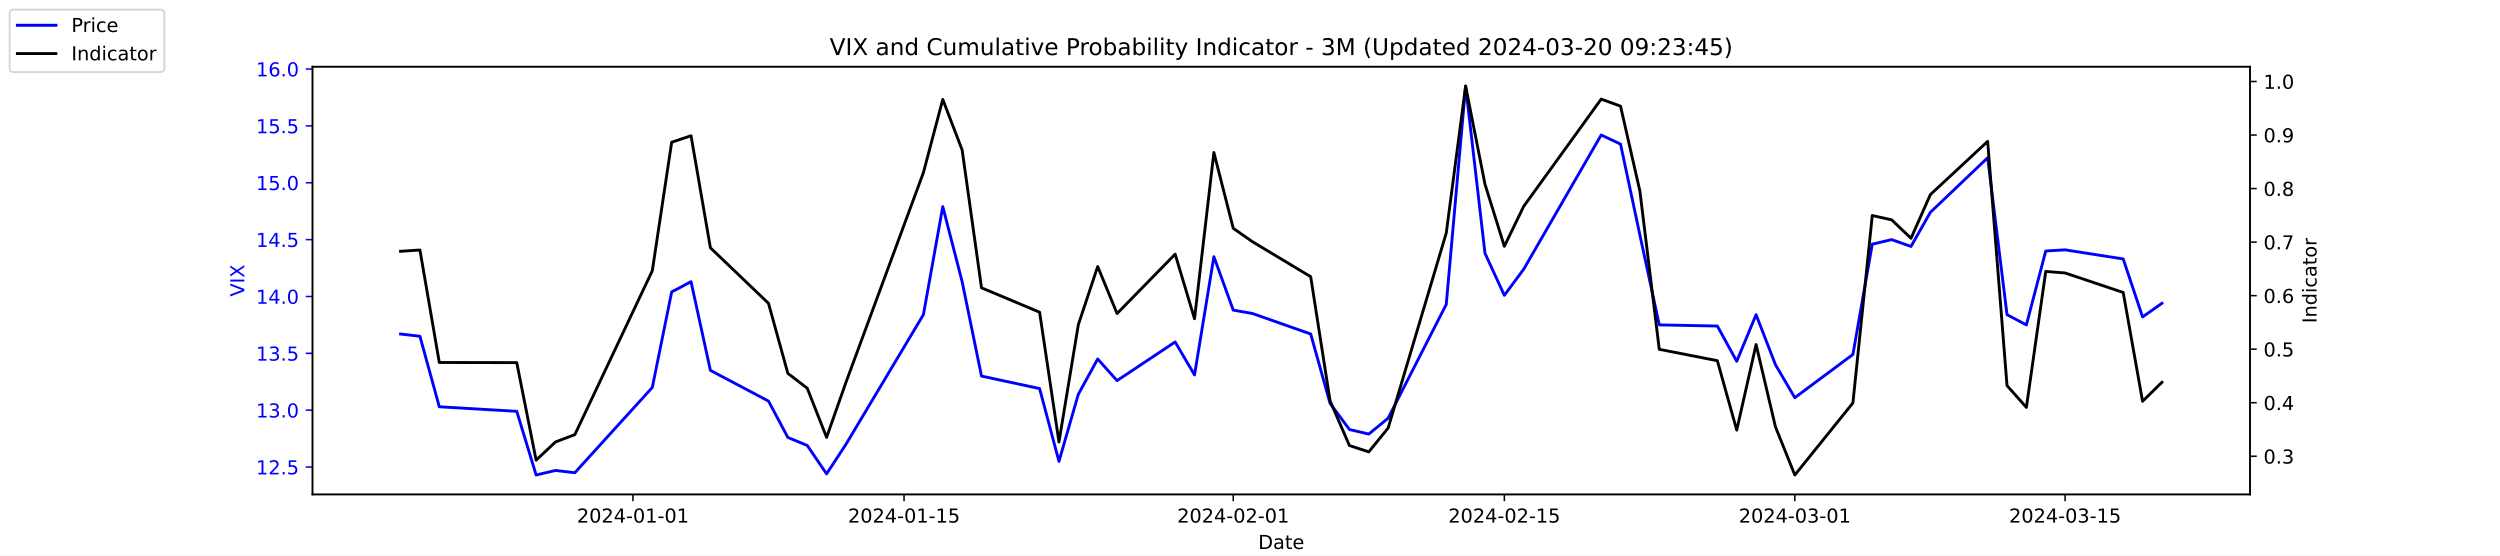
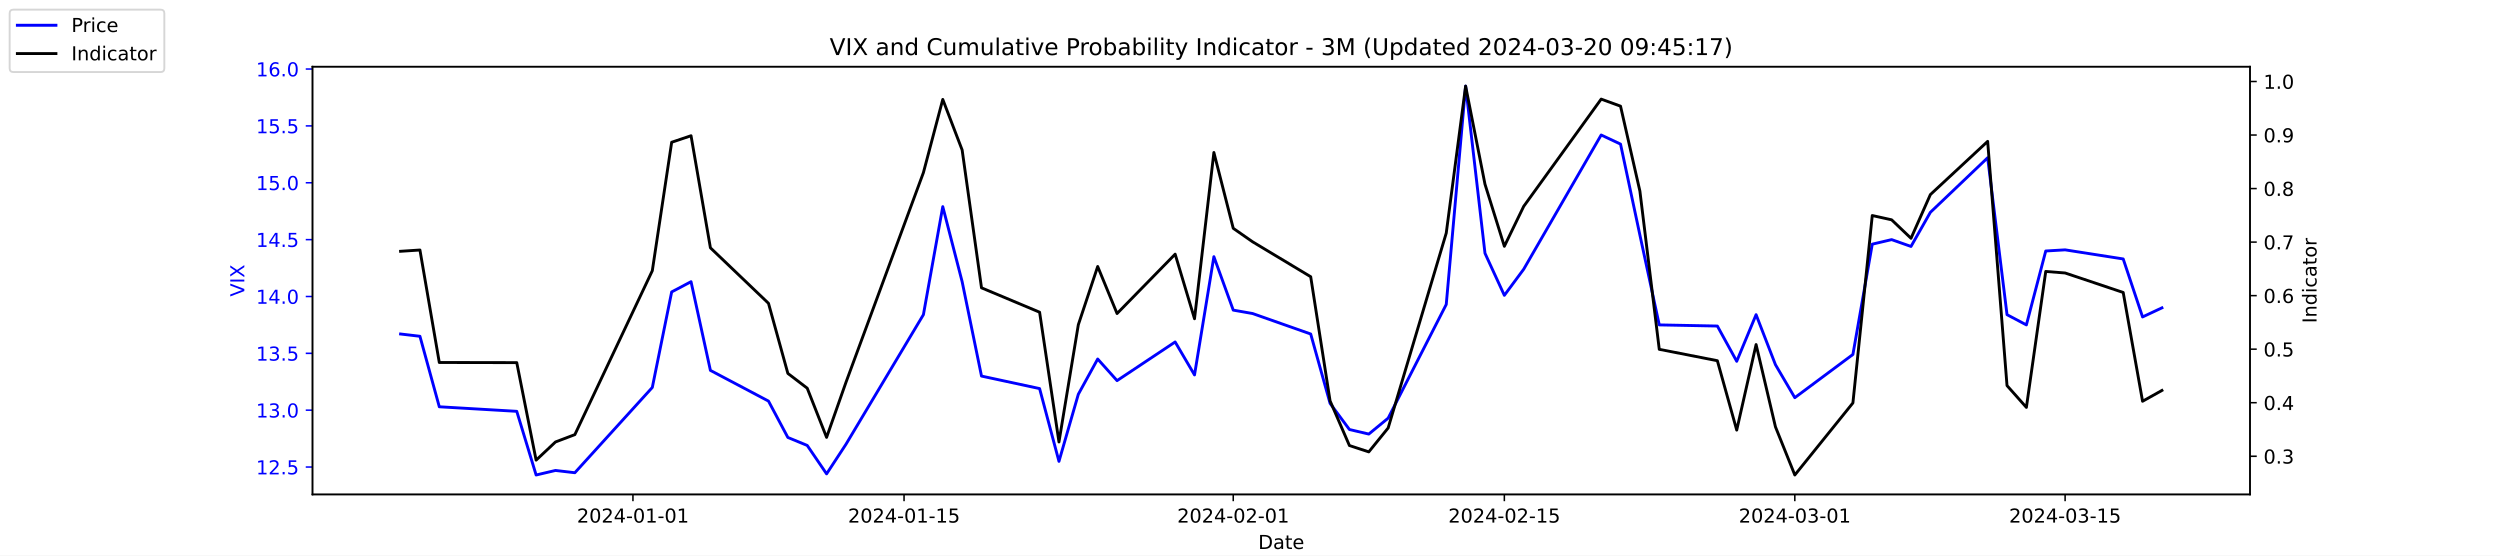
<svg xmlns="http://www.w3.org/2000/svg" xmlns:xlink="http://www.w3.org/1999/xlink" width="1296pt" height="288pt" viewBox="0 0 1296 288" version="1.1">
  <defs>
    <style type="text/css">*{stroke-linejoin: round; stroke-linecap: butt}</style>
  </defs>
  <g id="figure_1">
    <g id="patch_1">
      <path d="M 0 288  L 1296 288  L 1296 0  L 0 0  z " style="fill: #ffffff" />
    </g>
    <g id="axes_1">
      <g id="patch_2">
        <path d="M 162 256.32  L 1166.4 256.32  L 1166.4 34.56  L 162 34.56  z " style="fill: #ffffff" />
      </g>
      <g id="matplotlib.axis_1">
        <g id="xtick_1">
          <g id="line2d_1">
            <defs>
-               <path id="mab01291d7c" d="M 0 0  L 0 3.5  " style="stroke: #000000; stroke-width: 0.8" />
+               <path id="mad6dd68db8" d="M 0 0  L 0 3.5  " style="stroke: #000000; stroke-width: 0.8" />
            </defs>
            <g>
-               <use xlink:href="#mab01291d7c" x="328.117" y="256.32" style="stroke: #000000; stroke-width: 0.8" />
+               <use xlink:href="#mad6dd68db8" x="328.117" y="256.32" style="stroke: #000000; stroke-width: 0.8" />
            </g>
          </g>
          <g id="text_1">
            <g transform="translate(299.0595 270.9184) scale(0.1 -0.1)">
              <defs>
                <path id="DejaVuSans-32" d="M 1228 531  L 3431 531  L 3431 0  L 469 0  L 469 531  Q 828 903 1448 1529  Q 2069 2156 2228 2338  Q 2531 2678 2651 2914  Q 2772 3150 2772 3378  Q 2772 3750 2511 3984  Q 2250 4219 1831 4219  Q 1534 4219 1204 4116  Q 875 4013 500 3803  L 500 4441  Q 881 4594 1212 4672  Q 1544 4750 1819 4750  Q 2544 4750 2975 4387  Q 3406 4025 3406 3419  Q 3406 3131 3298 2873  Q 3191 2616 2906 2266  Q 2828 2175 2409 1742  Q 1991 1309 1228 531  z " transform="scale(0.015625)" />
                <path id="DejaVuSans-30" d="M 2034 4250  Q 1547 4250 1301 3770  Q 1056 3291 1056 2328  Q 1056 1369 1301 889  Q 1547 409 2034 409  Q 2525 409 2770 889  Q 3016 1369 3016 2328  Q 3016 3291 2770 3770  Q 2525 4250 2034 4250  z M 2034 4750  Q 2819 4750 3233 4129  Q 3647 3509 3647 2328  Q 3647 1150 3233 529  Q 2819 -91 2034 -91  Q 1250 -91 836 529  Q 422 1150 422 2328  Q 422 3509 836 4129  Q 1250 4750 2034 4750  z " transform="scale(0.015625)" />
                <path id="DejaVuSans-34" d="M 2419 4116  L 825 1625  L 2419 1625  L 2419 4116  z M 2253 4666  L 3047 4666  L 3047 1625  L 3713 1625  L 3713 1100  L 3047 1100  L 3047 0  L 2419 0  L 2419 1100  L 313 1100  L 313 1709  L 2253 4666  z " transform="scale(0.015625)" />
                <path id="DejaVuSans-2d" d="M 313 2009  L 1997 2009  L 1997 1497  L 313 1497  L 313 2009  z " transform="scale(0.015625)" />
                <path id="DejaVuSans-31" d="M 794 531  L 1825 531  L 1825 4091  L 703 3866  L 703 4441  L 1819 4666  L 2450 4666  L 2450 531  L 3481 531  L 3481 0  L 794 0  L 794 531  z " transform="scale(0.015625)" />
              </defs>
              <use xlink:href="#DejaVuSans-32" />
              <use xlink:href="#DejaVuSans-30" x="63.623" />
              <use xlink:href="#DejaVuSans-32" x="127.246" />
              <use xlink:href="#DejaVuSans-34" x="190.869" />
              <use xlink:href="#DejaVuSans-2d" x="254.492" />
              <use xlink:href="#DejaVuSans-30" x="290.576" />
              <use xlink:href="#DejaVuSans-31" x="354.199" />
              <use xlink:href="#DejaVuSans-2d" x="417.822" />
              <use xlink:href="#DejaVuSans-30" x="453.906" />
              <use xlink:href="#DejaVuSans-31" x="517.529" />
            </g>
          </g>
        </g>
        <g id="xtick_2">
          <g id="line2d_2">
            <g>
-               <use xlink:href="#mab01291d7c" x="468.657" y="256.32" style="stroke: #000000; stroke-width: 0.8" />
+               <use xlink:href="#mad6dd68db8" x="468.657" y="256.32" style="stroke: #000000; stroke-width: 0.8" />
            </g>
          </g>
          <g id="text_2">
            <g transform="translate(439.5994 270.9184) scale(0.1 -0.1)">
              <defs>
                <path id="DejaVuSans-35" d="M 691 4666  L 3169 4666  L 3169 4134  L 1269 4134  L 1269 2991  Q 1406 3038 1543 3061  Q 1681 3084 1819 3084  Q 2600 3084 3056 2656  Q 3513 2228 3513 1497  Q 3513 744 3044 326  Q 2575 -91 1722 -91  Q 1428 -91 1123 -41  Q 819 9 494 109  L 494 744  Q 775 591 1075 516  Q 1375 441 1709 441  Q 2250 441 2565 725  Q 2881 1009 2881 1497  Q 2881 1984 2565 2268  Q 2250 2553 1709 2553  Q 1456 2553 1204 2497  Q 953 2441 691 2322  L 691 4666  z " transform="scale(0.015625)" />
              </defs>
              <use xlink:href="#DejaVuSans-32" />
              <use xlink:href="#DejaVuSans-30" x="63.623" />
              <use xlink:href="#DejaVuSans-32" x="127.246" />
              <use xlink:href="#DejaVuSans-34" x="190.869" />
              <use xlink:href="#DejaVuSans-2d" x="254.492" />
              <use xlink:href="#DejaVuSans-30" x="290.576" />
              <use xlink:href="#DejaVuSans-31" x="354.199" />
              <use xlink:href="#DejaVuSans-2d" x="417.822" />
              <use xlink:href="#DejaVuSans-31" x="453.906" />
              <use xlink:href="#DejaVuSans-35" x="517.529" />
            </g>
          </g>
        </g>
        <g id="xtick_3">
          <g id="line2d_3">
            <g>
-               <use xlink:href="#mab01291d7c" x="639.313" y="256.32" style="stroke: #000000; stroke-width: 0.8" />
+               <use xlink:href="#mad6dd68db8" x="639.313" y="256.32" style="stroke: #000000; stroke-width: 0.8" />
            </g>
          </g>
          <g id="text_3">
            <g transform="translate(610.2549 270.9184) scale(0.1 -0.1)">
              <use xlink:href="#DejaVuSans-32" />
              <use xlink:href="#DejaVuSans-30" x="63.623" />
              <use xlink:href="#DejaVuSans-32" x="127.246" />
              <use xlink:href="#DejaVuSans-34" x="190.869" />
              <use xlink:href="#DejaVuSans-2d" x="254.492" />
              <use xlink:href="#DejaVuSans-30" x="290.576" />
              <use xlink:href="#DejaVuSans-32" x="354.199" />
              <use xlink:href="#DejaVuSans-2d" x="417.822" />
              <use xlink:href="#DejaVuSans-30" x="453.906" />
              <use xlink:href="#DejaVuSans-31" x="517.529" />
            </g>
          </g>
        </g>
        <g id="xtick_4">
          <g id="line2d_4">
            <g>
-               <use xlink:href="#mab01291d7c" x="779.853" y="256.32" style="stroke: #000000; stroke-width: 0.8" />
+               <use xlink:href="#mad6dd68db8" x="779.853" y="256.32" style="stroke: #000000; stroke-width: 0.8" />
            </g>
          </g>
          <g id="text_4">
            <g transform="translate(750.7948 270.9184) scale(0.1 -0.1)">
              <use xlink:href="#DejaVuSans-32" />
              <use xlink:href="#DejaVuSans-30" x="63.623" />
              <use xlink:href="#DejaVuSans-32" x="127.246" />
              <use xlink:href="#DejaVuSans-34" x="190.869" />
              <use xlink:href="#DejaVuSans-2d" x="254.492" />
              <use xlink:href="#DejaVuSans-30" x="290.576" />
              <use xlink:href="#DejaVuSans-32" x="354.199" />
              <use xlink:href="#DejaVuSans-2d" x="417.822" />
              <use xlink:href="#DejaVuSans-31" x="453.906" />
              <use xlink:href="#DejaVuSans-35" x="517.529" />
            </g>
          </g>
        </g>
        <g id="xtick_5">
          <g id="line2d_5">
            <g>
-               <use xlink:href="#mab01291d7c" x="930.431" y="256.32" style="stroke: #000000; stroke-width: 0.8" />
+               <use xlink:href="#mad6dd68db8" x="930.431" y="256.32" style="stroke: #000000; stroke-width: 0.8" />
            </g>
          </g>
          <g id="text_5">
            <g transform="translate(901.3732 270.9184) scale(0.1 -0.1)">
              <defs>
                <path id="DejaVuSans-33" d="M 2597 2516  Q 3050 2419 3304 2112  Q 3559 1806 3559 1356  Q 3559 666 3084 287  Q 2609 -91 1734 -91  Q 1441 -91 1130 -33  Q 819 25 488 141  L 488 750  Q 750 597 1062 519  Q 1375 441 1716 441  Q 2309 441 2620 675  Q 2931 909 2931 1356  Q 2931 1769 2642 2001  Q 2353 2234 1838 2234  L 1294 2234  L 1294 2753  L 1863 2753  Q 2328 2753 2575 2939  Q 2822 3125 2822 3475  Q 2822 3834 2567 4026  Q 2313 4219 1838 4219  Q 1578 4219 1281 4162  Q 984 4106 628 3988  L 628 4550  Q 988 4650 1302 4700  Q 1616 4750 1894 4750  Q 2613 4750 3031 4423  Q 3450 4097 3450 3541  Q 3450 3153 3228 2886  Q 3006 2619 2597 2516  z " transform="scale(0.015625)" />
              </defs>
              <use xlink:href="#DejaVuSans-32" />
              <use xlink:href="#DejaVuSans-30" x="63.623" />
              <use xlink:href="#DejaVuSans-32" x="127.246" />
              <use xlink:href="#DejaVuSans-34" x="190.869" />
              <use xlink:href="#DejaVuSans-2d" x="254.492" />
              <use xlink:href="#DejaVuSans-30" x="290.576" />
              <use xlink:href="#DejaVuSans-33" x="354.199" />
              <use xlink:href="#DejaVuSans-2d" x="417.822" />
              <use xlink:href="#DejaVuSans-30" x="453.906" />
              <use xlink:href="#DejaVuSans-31" x="517.529" />
            </g>
          </g>
        </g>
        <g id="xtick_6">
          <g id="line2d_6">
            <g>
-               <use xlink:href="#mab01291d7c" x="1070.553" y="256.32" style="stroke: #000000; stroke-width: 0.8" />
+               <use xlink:href="#mad6dd68db8" x="1070.553" y="256.32" style="stroke: #000000; stroke-width: 0.8" />
            </g>
          </g>
          <g id="text_6">
            <g transform="translate(1041.495 270.9184) scale(0.1 -0.1)">
              <use xlink:href="#DejaVuSans-32" />
              <use xlink:href="#DejaVuSans-30" x="63.623" />
              <use xlink:href="#DejaVuSans-32" x="127.246" />
              <use xlink:href="#DejaVuSans-34" x="190.869" />
              <use xlink:href="#DejaVuSans-2d" x="254.492" />
              <use xlink:href="#DejaVuSans-30" x="290.576" />
              <use xlink:href="#DejaVuSans-33" x="354.199" />
              <use xlink:href="#DejaVuSans-2d" x="417.822" />
              <use xlink:href="#DejaVuSans-31" x="453.906" />
              <use xlink:href="#DejaVuSans-35" x="517.529" />
            </g>
          </g>
        </g>
        <g id="text_7">
          <g transform="translate(652.2492 284.5966) scale(0.1 -0.1)">
            <defs>
              <path id="DejaVuSans-44" d="M 1259 4147  L 1259 519  L 2022 519  Q 2988 519 3436 956  Q 3884 1394 3884 2338  Q 3884 3275 3436 3711  Q 2988 4147 2022 4147  L 1259 4147  z M 628 4666  L 1925 4666  Q 3281 4666 3915 4102  Q 4550 3538 4550 2338  Q 4550 1131 3912 565  Q 3275 0 1925 0  L 628 0  L 628 4666  z " transform="scale(0.015625)" />
              <path id="DejaVuSans-61" d="M 2194 1759  Q 1497 1759 1228 1600  Q 959 1441 959 1056  Q 959 750 1161 570  Q 1363 391 1709 391  Q 2188 391 2477 730  Q 2766 1069 2766 1631  L 2766 1759  L 2194 1759  z M 3341 1997  L 3341 0  L 2766 0  L 2766 531  Q 2569 213 2275 61  Q 1981 -91 1556 -91  Q 1019 -91 701 211  Q 384 513 384 1019  Q 384 1609 779 1909  Q 1175 2209 1959 2209  L 2766 2209  L 2766 2266  Q 2766 2663 2505 2880  Q 2244 3097 1772 3097  Q 1472 3097 1187 3025  Q 903 2953 641 2809  L 641 3341  Q 956 3463 1253 3523  Q 1550 3584 1831 3584  Q 2591 3584 2966 3190  Q 3341 2797 3341 1997  z " transform="scale(0.015625)" />
              <path id="DejaVuSans-74" d="M 1172 4494  L 1172 3500  L 2356 3500  L 2356 3053  L 1172 3053  L 1172 1153  Q 1172 725 1289 603  Q 1406 481 1766 481  L 2356 481  L 2356 0  L 1766 0  Q 1100 0 847 248  Q 594 497 594 1153  L 594 3053  L 172 3053  L 172 3500  L 594 3500  L 594 4494  L 1172 4494  z " transform="scale(0.015625)" />
              <path id="DejaVuSans-65" d="M 3597 1894  L 3597 1613  L 953 1613  Q 991 1019 1311 708  Q 1631 397 2203 397  Q 2534 397 2845 478  Q 3156 559 3463 722  L 3463 178  Q 3153 47 2828 -22  Q 2503 -91 2169 -91  Q 1331 -91 842 396  Q 353 884 353 1716  Q 353 2575 817 3079  Q 1281 3584 2069 3584  Q 2775 3584 3186 3129  Q 3597 2675 3597 1894  z M 3022 2063  Q 3016 2534 2758 2815  Q 2500 3097 2075 3097  Q 1594 3097 1305 2825  Q 1016 2553 972 2059  L 3022 2063  z " transform="scale(0.015625)" />
            </defs>
            <use xlink:href="#DejaVuSans-44" />
            <use xlink:href="#DejaVuSans-61" x="77.002" />
            <use xlink:href="#DejaVuSans-74" x="138.281" />
            <use xlink:href="#DejaVuSans-65" x="177.49" />
          </g>
        </g>
      </g>
      <g id="matplotlib.axis_2">
        <g id="ytick_1">
          <g id="line2d_7">
            <defs>
-               <path id="mc50a00da3d" d="M 0 0  L -3.5 0  " style="stroke: #0000ff; stroke-width: 0.8" />
+               <path id="mc393ee878d" d="M 0 0  L -3.5 0  " style="stroke: #0000ff; stroke-width: 0.8" />
            </defs>
            <g>
-               <use xlink:href="#mc50a00da3d" x="162" y="242.114" style="fill: #0000ff; stroke: #0000ff; stroke-width: 0.8" />
+               <use xlink:href="#mc393ee878d" x="162" y="242.114" style="fill: #0000ff; stroke: #0000ff; stroke-width: 0.8" />
            </g>
          </g>
          <g id="text_8">
            <g style="fill: #0000ff" transform="translate(132.7344 245.9129) scale(0.1 -0.1)">
              <defs>
                <path id="DejaVuSans-2e" d="M 684 794  L 1344 794  L 1344 0  L 684 0  L 684 794  z " transform="scale(0.015625)" />
              </defs>
              <use xlink:href="#DejaVuSans-31" />
              <use xlink:href="#DejaVuSans-32" x="63.623" />
              <use xlink:href="#DejaVuSans-2e" x="127.246" />
              <use xlink:href="#DejaVuSans-35" x="159.033" />
            </g>
          </g>
        </g>
        <g id="ytick_2">
          <g id="line2d_8">
            <g>
-               <use xlink:href="#mc50a00da3d" x="162" y="212.64" style="fill: #0000ff; stroke: #0000ff; stroke-width: 0.8" />
+               <use xlink:href="#mc393ee878d" x="162" y="212.64" style="fill: #0000ff; stroke: #0000ff; stroke-width: 0.8" />
            </g>
          </g>
          <g id="text_9">
            <g style="fill: #0000ff" transform="translate(132.7344 216.4392) scale(0.1 -0.1)">
              <use xlink:href="#DejaVuSans-31" />
              <use xlink:href="#DejaVuSans-33" x="63.623" />
              <use xlink:href="#DejaVuSans-2e" x="127.246" />
              <use xlink:href="#DejaVuSans-30" x="159.033" />
            </g>
          </g>
        </g>
        <g id="ytick_3">
          <g id="line2d_9">
            <g>
-               <use xlink:href="#mc50a00da3d" x="162" y="183.166" style="fill: #0000ff; stroke: #0000ff; stroke-width: 0.8" />
+               <use xlink:href="#mc393ee878d" x="162" y="183.166" style="fill: #0000ff; stroke: #0000ff; stroke-width: 0.8" />
            </g>
          </g>
          <g id="text_10">
            <g style="fill: #0000ff" transform="translate(132.7344 186.9656) scale(0.1 -0.1)">
              <use xlink:href="#DejaVuSans-31" />
              <use xlink:href="#DejaVuSans-33" x="63.623" />
              <use xlink:href="#DejaVuSans-2e" x="127.246" />
              <use xlink:href="#DejaVuSans-35" x="159.033" />
            </g>
          </g>
        </g>
        <g id="ytick_4">
          <g id="line2d_10">
            <g>
-               <use xlink:href="#mc50a00da3d" x="162" y="153.693" style="fill: #0000ff; stroke: #0000ff; stroke-width: 0.8" />
+               <use xlink:href="#mc393ee878d" x="162" y="153.693" style="fill: #0000ff; stroke: #0000ff; stroke-width: 0.8" />
            </g>
          </g>
          <g id="text_11">
            <g style="fill: #0000ff" transform="translate(132.7344 157.4919) scale(0.1 -0.1)">
              <use xlink:href="#DejaVuSans-31" />
              <use xlink:href="#DejaVuSans-34" x="63.623" />
              <use xlink:href="#DejaVuSans-2e" x="127.246" />
              <use xlink:href="#DejaVuSans-30" x="159.033" />
            </g>
          </g>
        </g>
        <g id="ytick_5">
          <g id="line2d_11">
            <g>
-               <use xlink:href="#mc50a00da3d" x="162" y="124.219" style="fill: #0000ff; stroke: #0000ff; stroke-width: 0.8" />
+               <use xlink:href="#mc393ee878d" x="162" y="124.219" style="fill: #0000ff; stroke: #0000ff; stroke-width: 0.8" />
            </g>
          </g>
          <g id="text_12">
            <g style="fill: #0000ff" transform="translate(132.7344 128.0182) scale(0.1 -0.1)">
              <use xlink:href="#DejaVuSans-31" />
              <use xlink:href="#DejaVuSans-34" x="63.623" />
              <use xlink:href="#DejaVuSans-2e" x="127.246" />
              <use xlink:href="#DejaVuSans-35" x="159.033" />
            </g>
          </g>
        </g>
        <g id="ytick_6">
          <g id="line2d_12">
            <g>
-               <use xlink:href="#mc50a00da3d" x="162" y="94.745" style="fill: #0000ff; stroke: #0000ff; stroke-width: 0.8" />
+               <use xlink:href="#mc393ee878d" x="162" y="94.745" style="fill: #0000ff; stroke: #0000ff; stroke-width: 0.8" />
            </g>
          </g>
          <g id="text_13">
            <g style="fill: #0000ff" transform="translate(132.7344 98.5445) scale(0.1 -0.1)">
              <use xlink:href="#DejaVuSans-31" />
              <use xlink:href="#DejaVuSans-35" x="63.623" />
              <use xlink:href="#DejaVuSans-2e" x="127.246" />
              <use xlink:href="#DejaVuSans-30" x="159.033" />
            </g>
          </g>
        </g>
        <g id="ytick_7">
          <g id="line2d_13">
            <g>
-               <use xlink:href="#mc50a00da3d" x="162" y="65.272" style="fill: #0000ff; stroke: #0000ff; stroke-width: 0.8" />
+               <use xlink:href="#mc393ee878d" x="162" y="65.272" style="fill: #0000ff; stroke: #0000ff; stroke-width: 0.8" />
            </g>
          </g>
          <g id="text_14">
            <g style="fill: #0000ff" transform="translate(132.7344 69.07082) scale(0.1 -0.1)">
              <use xlink:href="#DejaVuSans-31" />
              <use xlink:href="#DejaVuSans-35" x="63.623" />
              <use xlink:href="#DejaVuSans-2e" x="127.246" />
              <use xlink:href="#DejaVuSans-35" x="159.033" />
            </g>
          </g>
        </g>
        <g id="ytick_8">
          <g id="line2d_14">
            <g>
-               <use xlink:href="#mc50a00da3d" x="162" y="35.798" style="fill: #0000ff; stroke: #0000ff; stroke-width: 0.8" />
+               <use xlink:href="#mc393ee878d" x="162" y="35.798" style="fill: #0000ff; stroke: #0000ff; stroke-width: 0.8" />
            </g>
          </g>
          <g id="text_15">
            <g style="fill: #0000ff" transform="translate(132.7344 39.59714) scale(0.1 -0.1)">
              <defs>
                <path id="DejaVuSans-36" d="M 2113 2584  Q 1688 2584 1439 2293  Q 1191 2003 1191 1497  Q 1191 994 1439 701  Q 1688 409 2113 409  Q 2538 409 2786 701  Q 3034 994 3034 1497  Q 3034 2003 2786 2293  Q 2538 2584 2113 2584  z M 3366 4563  L 3366 3988  Q 3128 4100 2886 4159  Q 2644 4219 2406 4219  Q 1781 4219 1451 3797  Q 1122 3375 1075 2522  Q 1259 2794 1537 2939  Q 1816 3084 2150 3084  Q 2853 3084 3261 2657  Q 3669 2231 3669 1497  Q 3669 778 3244 343  Q 2819 -91 2113 -91  Q 1303 -91 875 529  Q 447 1150 447 2328  Q 447 3434 972 4092  Q 1497 4750 2381 4750  Q 2619 4750 2861 4703  Q 3103 4656 3366 4563  z " transform="scale(0.015625)" />
              </defs>
              <use xlink:href="#DejaVuSans-31" />
              <use xlink:href="#DejaVuSans-36" x="63.623" />
              <use xlink:href="#DejaVuSans-2e" x="127.246" />
              <use xlink:href="#DejaVuSans-30" x="159.033" />
            </g>
          </g>
        </g>
        <g id="text_16">
          <g style="fill: #0000ff" transform="translate(126.6547 153.7603) rotate(-90) scale(0.1 -0.1)">
            <defs>
              <path id="DejaVuSans-56" d="M 1831 0  L 50 4666  L 709 4666  L 2188 738  L 3669 4666  L 4325 4666  L 2547 0  L 1831 0  z " transform="scale(0.015625)" />
              <path id="DejaVuSans-49" d="M 628 4666  L 1259 4666  L 1259 0  L 628 0  L 628 4666  z " transform="scale(0.015625)" />
              <path id="DejaVuSans-58" d="M 403 4666  L 1081 4666  L 2241 2931  L 3406 4666  L 4084 4666  L 2584 2425  L 4184 0  L 3506 0  L 2194 1984  L 872 0  L 191 0  L 1856 2491  L 403 4666  z " transform="scale(0.015625)" />
            </defs>
            <use xlink:href="#DejaVuSans-56" />
            <use xlink:href="#DejaVuSans-49" x="68.408" />
            <use xlink:href="#DejaVuSans-58" x="97.9" />
          </g>
        </g>
      </g>
      <g id="line2d_15">
-         <path d="M 207.655 173.145  L 217.693 174.324  L 227.732 210.872  L 267.886 213.23  L 277.924 246.24  L 287.963 243.882  L 298.002 245.061  L 338.156 200.851  L 348.194 151.335  L 358.233 146.029  L 368.272 192.008  L 398.387 207.924  L 408.426 226.787  L 418.464 230.914  L 428.503 245.651  L 438.541 230.324  L 478.696 163.124  L 488.734 107.124  L 498.773 146.029  L 508.811 194.956  L 538.927 201.44  L 548.966 239.166  L 559.004 204.387  L 569.043 186.114  L 579.081 197.314  L 609.197 177.272  L 619.236 194.366  L 629.274 133.061  L 639.313 160.766  L 649.351 162.535  L 679.467 173.145  L 689.506 209.103  L 699.544 222.661  L 709.583 225.019  L 719.621 216.766  L 749.737 157.819  L 759.775 44.64  L 769.814 131.293  L 779.853 153.103  L 789.891 139.545  L 830.045 69.987  L 840.084 74.703  L 850.123 121.861  L 860.161 168.429  L 890.277 169.019  L 900.315 187.293  L 910.354 163.124  L 920.392 189.061  L 930.431 206.156  L 960.547 183.756  L 970.585 126.577  L 980.624 124.219  L 990.662 127.756  L 1000.701 110.072  L 1030.398 81.777  L 1040.437 163.124  L 1050.476 168.429  L 1060.514 130.114  L 1070.553 129.524  L 1100.668 134.24  L 1110.707 164.303  L 1120.745 157.23  " clip-path="url(#p9cd9b7f6ed)" style="fill: none; stroke: #0000ff; stroke-width: 1.5; stroke-linecap: square" />
+         <path d="M 207.655 173.145  L 217.693 174.324  L 227.732 210.872  L 267.886 213.23  L 277.924 246.24  L 287.963 243.882  L 298.002 245.061  L 338.156 200.851  L 348.194 151.335  L 358.233 146.029  L 368.272 192.008  L 398.387 207.924  L 408.426 226.787  L 418.464 230.914  L 428.503 245.651  L 438.541 230.324  L 478.696 163.124  L 488.734 107.124  L 498.773 146.029  L 508.811 194.956  L 538.927 201.44  L 548.966 239.166  L 559.004 204.387  L 569.043 186.114  L 579.081 197.314  L 609.197 177.272  L 619.236 194.366  L 629.274 133.061  L 639.313 160.766  L 649.351 162.535  L 679.467 173.145  L 689.506 209.103  L 699.544 222.661  L 709.583 225.019  L 719.621 216.766  L 749.737 157.819  L 759.775 44.64  L 769.814 131.293  L 779.853 153.103  L 789.891 139.545  L 830.045 69.987  L 840.084 74.703  L 850.123 121.861  L 860.161 168.429  L 890.277 169.019  L 900.315 187.293  L 910.354 163.124  L 920.392 189.061  L 930.431 206.156  L 960.547 183.756  L 970.585 126.577  L 980.624 124.219  L 990.662 127.756  L 1000.701 110.072  L 1030.398 81.777  L 1040.437 163.124  L 1050.476 168.429  L 1060.514 130.114  L 1070.553 129.524  L 1100.668 134.24  L 1110.707 164.303  L 1120.745 159.587  " clip-path="url(#p74c2dcb46b)" style="fill: none; stroke: #0000ff; stroke-width: 1.5; stroke-linecap: square" />
      </g>
      <g id="patch_3">
        <path d="M 162 256.32  L 162 34.56  " style="fill: none; stroke: #000000; stroke-width: 0.8; stroke-linejoin: miter; stroke-linecap: square" />
      </g>
      <g id="patch_4">
        <path d="M 1166.4 256.32  L 1166.4 34.56  " style="fill: none; stroke: #000000; stroke-width: 0.8; stroke-linejoin: miter; stroke-linecap: square" />
      </g>
      <g id="patch_5">
        <path d="M 162 256.32  L 1166.4 256.32  " style="fill: none; stroke: #000000; stroke-width: 0.8; stroke-linejoin: miter; stroke-linecap: square" />
      </g>
      <g id="patch_6">
        <path d="M 162 34.56  L 1166.4 34.56  " style="fill: none; stroke: #000000; stroke-width: 0.8; stroke-linejoin: miter; stroke-linecap: square" />
      </g>
    </g>
    <g id="axes_2">
      <g id="matplotlib.axis_3">
        <g id="ytick_9">
          <g id="line2d_16">
            <defs>
-               <path id="md38bb75892" d="M 0 0  L 3.5 0  " style="stroke: #000000; stroke-width: 0.8" />
+               <path id="m4b4eb88000" d="M 0 0  L 3.5 0  " style="stroke: #000000; stroke-width: 0.8" />
            </defs>
            <g>
-               <use xlink:href="#md38bb75892" x="1166.4" y="236.527" style="stroke: #000000; stroke-width: 0.8" />
+               <use xlink:href="#m4b4eb88000" x="1166.4" y="236.527" style="stroke: #000000; stroke-width: 0.8" />
            </g>
          </g>
          <g id="text_17">
            <g transform="translate(1173.4 240.3261) scale(0.1 -0.1)">
              <use xlink:href="#DejaVuSans-30" />
              <use xlink:href="#DejaVuSans-2e" x="63.623" />
              <use xlink:href="#DejaVuSans-33" x="95.41" />
            </g>
          </g>
        </g>
        <g id="ytick_10">
          <g id="line2d_17">
            <g>
-               <use xlink:href="#md38bb75892" x="1166.4" y="208.772" style="stroke: #000000; stroke-width: 0.8" />
+               <use xlink:href="#m4b4eb88000" x="1166.4" y="208.772" style="stroke: #000000; stroke-width: 0.8" />
            </g>
          </g>
          <g id="text_18">
            <g transform="translate(1173.4 212.5708) scale(0.1 -0.1)">
              <use xlink:href="#DejaVuSans-30" />
              <use xlink:href="#DejaVuSans-2e" x="63.623" />
              <use xlink:href="#DejaVuSans-34" x="95.41" />
            </g>
          </g>
        </g>
        <g id="ytick_11">
          <g id="line2d_18">
            <g>
-               <use xlink:href="#md38bb75892" x="1166.4" y="181.016" style="stroke: #000000; stroke-width: 0.8" />
+               <use xlink:href="#m4b4eb88000" x="1166.4" y="181.016" style="stroke: #000000; stroke-width: 0.8" />
            </g>
          </g>
          <g id="text_19">
            <g transform="translate(1173.4 184.8154) scale(0.1 -0.1)">
              <use xlink:href="#DejaVuSans-30" />
              <use xlink:href="#DejaVuSans-2e" x="63.623" />
              <use xlink:href="#DejaVuSans-35" x="95.41" />
            </g>
          </g>
        </g>
        <g id="ytick_12">
          <g id="line2d_19">
            <g>
-               <use xlink:href="#md38bb75892" x="1166.4" y="153.261" style="stroke: #000000; stroke-width: 0.8" />
+               <use xlink:href="#m4b4eb88000" x="1166.4" y="153.261" style="stroke: #000000; stroke-width: 0.8" />
            </g>
          </g>
          <g id="text_20">
            <g transform="translate(1173.4 157.0601) scale(0.1 -0.1)">
              <use xlink:href="#DejaVuSans-30" />
              <use xlink:href="#DejaVuSans-2e" x="63.623" />
              <use xlink:href="#DejaVuSans-36" x="95.41" />
            </g>
          </g>
        </g>
        <g id="ytick_13">
          <g id="line2d_20">
            <g>
-               <use xlink:href="#md38bb75892" x="1166.4" y="125.505" style="stroke: #000000; stroke-width: 0.8" />
+               <use xlink:href="#m4b4eb88000" x="1166.4" y="125.505" style="stroke: #000000; stroke-width: 0.8" />
            </g>
          </g>
          <g id="text_21">
            <g transform="translate(1173.4 129.3047) scale(0.1 -0.1)">
              <defs>
                <path id="DejaVuSans-37" d="M 525 4666  L 3525 4666  L 3525 4397  L 1831 0  L 1172 0  L 2766 4134  L 525 4134  L 525 4666  z " transform="scale(0.015625)" />
              </defs>
              <use xlink:href="#DejaVuSans-30" />
              <use xlink:href="#DejaVuSans-2e" x="63.623" />
              <use xlink:href="#DejaVuSans-37" x="95.41" />
            </g>
          </g>
        </g>
        <g id="ytick_14">
          <g id="line2d_21">
            <g>
-               <use xlink:href="#md38bb75892" x="1166.4" y="97.75" style="stroke: #000000; stroke-width: 0.8" />
+               <use xlink:href="#m4b4eb88000" x="1166.4" y="97.75" style="stroke: #000000; stroke-width: 0.8" />
            </g>
          </g>
          <g id="text_22">
            <g transform="translate(1173.4 101.5493) scale(0.1 -0.1)">
              <defs>
                <path id="DejaVuSans-38" d="M 2034 2216  Q 1584 2216 1326 1975  Q 1069 1734 1069 1313  Q 1069 891 1326 650  Q 1584 409 2034 409  Q 2484 409 2743 651  Q 3003 894 3003 1313  Q 3003 1734 2745 1975  Q 2488 2216 2034 2216  z M 1403 2484  Q 997 2584 770 2862  Q 544 3141 544 3541  Q 544 4100 942 4425  Q 1341 4750 2034 4750  Q 2731 4750 3128 4425  Q 3525 4100 3525 3541  Q 3525 3141 3298 2862  Q 3072 2584 2669 2484  Q 3125 2378 3379 2068  Q 3634 1759 3634 1313  Q 3634 634 3220 271  Q 2806 -91 2034 -91  Q 1263 -91 848 271  Q 434 634 434 1313  Q 434 1759 690 2068  Q 947 2378 1403 2484  z M 1172 3481  Q 1172 3119 1398 2916  Q 1625 2713 2034 2713  Q 2441 2713 2670 2916  Q 2900 3119 2900 3481  Q 2900 3844 2670 4047  Q 2441 4250 2034 4250  Q 1625 4250 1398 4047  Q 1172 3844 1172 3481  z " transform="scale(0.015625)" />
              </defs>
              <use xlink:href="#DejaVuSans-30" />
              <use xlink:href="#DejaVuSans-2e" x="63.623" />
              <use xlink:href="#DejaVuSans-38" x="95.41" />
            </g>
          </g>
        </g>
        <g id="ytick_15">
          <g id="line2d_22">
            <g>
-               <use xlink:href="#md38bb75892" x="1166.4" y="69.995" style="stroke: #000000; stroke-width: 0.8" />
+               <use xlink:href="#m4b4eb88000" x="1166.4" y="69.995" style="stroke: #000000; stroke-width: 0.8" />
            </g>
          </g>
          <g id="text_23">
            <g transform="translate(1173.4 73.79399) scale(0.1 -0.1)">
              <defs>
                <path id="DejaVuSans-39" d="M 703 97  L 703 672  Q 941 559 1184 500  Q 1428 441 1663 441  Q 2288 441 2617 861  Q 2947 1281 2994 2138  Q 2813 1869 2534 1725  Q 2256 1581 1919 1581  Q 1219 1581 811 2004  Q 403 2428 403 3163  Q 403 3881 828 4315  Q 1253 4750 1959 4750  Q 2769 4750 3195 4129  Q 3622 3509 3622 2328  Q 3622 1225 3098 567  Q 2575 -91 1691 -91  Q 1453 -91 1209 -44  Q 966 3 703 97  z M 1959 2075  Q 2384 2075 2632 2365  Q 2881 2656 2881 3163  Q 2881 3666 2632 3958  Q 2384 4250 1959 4250  Q 1534 4250 1286 3958  Q 1038 3666 1038 3163  Q 1038 2656 1286 2365  Q 1534 2075 1959 2075  z " transform="scale(0.015625)" />
              </defs>
              <use xlink:href="#DejaVuSans-30" />
              <use xlink:href="#DejaVuSans-2e" x="63.623" />
              <use xlink:href="#DejaVuSans-39" x="95.41" />
            </g>
          </g>
        </g>
        <g id="ytick_16">
          <g id="line2d_23">
            <g>
-               <use xlink:href="#md38bb75892" x="1166.4" y="42.239" style="stroke: #000000; stroke-width: 0.8" />
+               <use xlink:href="#m4b4eb88000" x="1166.4" y="42.239" style="stroke: #000000; stroke-width: 0.8" />
            </g>
          </g>
          <g id="text_24">
            <g transform="translate(1173.4 46.03863) scale(0.1 -0.1)">
              <use xlink:href="#DejaVuSans-31" />
              <use xlink:href="#DejaVuSans-2e" x="63.623" />
              <use xlink:href="#DejaVuSans-30" x="95.41" />
            </g>
          </g>
        </g>
        <g id="text_25">
          <g transform="translate(1200.902 167.5353) rotate(-90) scale(0.1 -0.1)">
            <defs>
              <path id="DejaVuSans-6e" d="M 3513 2113  L 3513 0  L 2938 0  L 2938 2094  Q 2938 2591 2744 2837  Q 2550 3084 2163 3084  Q 1697 3084 1428 2787  Q 1159 2491 1159 1978  L 1159 0  L 581 0  L 581 3500  L 1159 3500  L 1159 2956  Q 1366 3272 1645 3428  Q 1925 3584 2291 3584  Q 2894 3584 3203 3211  Q 3513 2838 3513 2113  z " transform="scale(0.015625)" />
              <path id="DejaVuSans-64" d="M 2906 2969  L 2906 4863  L 3481 4863  L 3481 0  L 2906 0  L 2906 525  Q 2725 213 2448 61  Q 2172 -91 1784 -91  Q 1150 -91 751 415  Q 353 922 353 1747  Q 353 2572 751 3078  Q 1150 3584 1784 3584  Q 2172 3584 2448 3432  Q 2725 3281 2906 2969  z M 947 1747  Q 947 1113 1208 752  Q 1469 391 1925 391  Q 2381 391 2643 752  Q 2906 1113 2906 1747  Q 2906 2381 2643 2742  Q 2381 3103 1925 3103  Q 1469 3103 1208 2742  Q 947 2381 947 1747  z " transform="scale(0.015625)" />
              <path id="DejaVuSans-69" d="M 603 3500  L 1178 3500  L 1178 0  L 603 0  L 603 3500  z M 603 4863  L 1178 4863  L 1178 4134  L 603 4134  L 603 4863  z " transform="scale(0.015625)" />
              <path id="DejaVuSans-63" d="M 3122 3366  L 3122 2828  Q 2878 2963 2633 3030  Q 2388 3097 2138 3097  Q 1578 3097 1268 2742  Q 959 2388 959 1747  Q 959 1106 1268 751  Q 1578 397 2138 397  Q 2388 397 2633 464  Q 2878 531 3122 666  L 3122 134  Q 2881 22 2623 -34  Q 2366 -91 2075 -91  Q 1284 -91 818 406  Q 353 903 353 1747  Q 353 2603 823 3093  Q 1294 3584 2113 3584  Q 2378 3584 2631 3529  Q 2884 3475 3122 3366  z " transform="scale(0.015625)" />
              <path id="DejaVuSans-6f" d="M 1959 3097  Q 1497 3097 1228 2736  Q 959 2375 959 1747  Q 959 1119 1226 758  Q 1494 397 1959 397  Q 2419 397 2687 759  Q 2956 1122 2956 1747  Q 2956 2369 2687 2733  Q 2419 3097 1959 3097  z M 1959 3584  Q 2709 3584 3137 3096  Q 3566 2609 3566 1747  Q 3566 888 3137 398  Q 2709 -91 1959 -91  Q 1206 -91 779 398  Q 353 888 353 1747  Q 353 2609 779 3096  Q 1206 3584 1959 3584  z " transform="scale(0.015625)" />
              <path id="DejaVuSans-72" d="M 2631 2963  Q 2534 3019 2420 3045  Q 2306 3072 2169 3072  Q 1681 3072 1420 2755  Q 1159 2438 1159 1844  L 1159 0  L 581 0  L 581 3500  L 1159 3500  L 1159 2956  Q 1341 3275 1631 3429  Q 1922 3584 2338 3584  Q 2397 3584 2469 3576  Q 2541 3569 2628 3553  L 2631 2963  z " transform="scale(0.015625)" />
            </defs>
            <use xlink:href="#DejaVuSans-49" />
            <use xlink:href="#DejaVuSans-6e" x="29.492" />
            <use xlink:href="#DejaVuSans-64" x="92.871" />
            <use xlink:href="#DejaVuSans-69" x="156.348" />
            <use xlink:href="#DejaVuSans-63" x="184.131" />
            <use xlink:href="#DejaVuSans-61" x="239.111" />
            <use xlink:href="#DejaVuSans-74" x="300.391" />
            <use xlink:href="#DejaVuSans-6f" x="339.6" />
            <use xlink:href="#DejaVuSans-72" x="400.781" />
          </g>
        </g>
      </g>
      <g id="line2d_24">
-         <path d="M 207.655 130.267  L 217.693 129.609  L 227.732 187.914  L 267.886 187.988  L 277.924 238.536  L 287.963 229.112  L 298.002 225.31  L 338.156 140.343  L 348.194 73.748  L 358.233 70.364  L 368.272 128.462  L 398.387 157.248  L 408.426 193.575  L 418.464 201.239  L 428.503 226.733  L 438.541 198.22  L 478.696 89.482  L 488.734 51.544  L 498.773 77.741  L 508.811 149.208  L 538.927 161.847  L 548.966 229.112  L 559.004 168.347  L 569.043 138.151  L 579.081 162.537  L 609.197 131.756  L 619.236 165.236  L 629.274 79.053  L 639.313 118.359  L 649.351 125.351  L 679.467 143.455  L 689.506 207.809  L 699.544 230.973  L 709.583 234.255  L 719.621 221.861  L 749.737 120.814  L 759.775 44.64  L 769.814 95.495  L 779.853 127.677  L 789.891 106.966  L 830.045 51.38  L 840.084 55.032  L 850.123 99.077  L 860.161 181.09  L 890.277 186.993  L 900.315 222.96  L 910.354 178.618  L 920.392 221.276  L 930.431 246.24  L 960.547 208.877  L 970.585 111.73  L 980.624 113.955  L 990.662 123.528  L 1000.701 100.88  L 1030.398 73.288  L 1040.437 199.895  L 1050.476 211.194  L 1060.514 140.722  L 1070.553 141.514  L 1100.668 151.62  L 1110.707 208.019  L 1120.745 198.187  " clip-path="url(#p9cd9b7f6ed)" style="fill: none; stroke: #000000; stroke-width: 1.5; stroke-linecap: square" />
+         <path d="M 207.655 130.267  L 217.693 129.609  L 227.732 187.914  L 267.886 187.988  L 277.924 238.536  L 287.963 229.112  L 298.002 225.31  L 338.156 140.343  L 348.194 73.748  L 358.233 70.364  L 368.272 128.462  L 398.387 157.248  L 408.426 193.575  L 418.464 201.239  L 428.503 226.733  L 438.541 198.22  L 478.696 89.482  L 488.734 51.544  L 498.773 77.741  L 508.811 149.208  L 538.927 161.847  L 548.966 229.112  L 559.004 168.347  L 569.043 138.151  L 579.081 162.537  L 609.197 131.756  L 619.236 165.236  L 629.274 79.053  L 639.313 118.359  L 649.351 125.351  L 679.467 143.455  L 689.506 207.809  L 699.544 230.973  L 709.583 234.255  L 719.621 221.861  L 749.737 120.814  L 759.775 44.64  L 769.814 95.495  L 779.853 127.677  L 789.891 106.966  L 830.045 51.38  L 840.084 55.032  L 850.123 99.077  L 860.161 181.09  L 890.277 186.993  L 900.315 222.96  L 910.354 178.618  L 920.392 221.276  L 930.431 246.24  L 960.547 208.877  L 970.585 111.73  L 980.624 113.955  L 990.662 123.528  L 1000.701 100.88  L 1030.398 73.288  L 1040.437 199.895  L 1050.476 211.194  L 1060.514 140.722  L 1070.553 141.514  L 1100.668 151.62  L 1110.707 208.019  L 1120.745 202.401  " clip-path="url(#p74c2dcb46b)" style="fill: none; stroke: #000000; stroke-width: 1.5; stroke-linecap: square" />
      </g>
      <g id="patch_7">
        <path d="M 162 256.32  L 162 34.56  " style="fill: none; stroke: #000000; stroke-width: 0.8; stroke-linejoin: miter; stroke-linecap: square" />
      </g>
      <g id="patch_8">
        <path d="M 1166.4 256.32  L 1166.4 34.56  " style="fill: none; stroke: #000000; stroke-width: 0.8; stroke-linejoin: miter; stroke-linecap: square" />
      </g>
      <g id="patch_9">
        <path d="M 162 256.32  L 1166.4 256.32  " style="fill: none; stroke: #000000; stroke-width: 0.8; stroke-linejoin: miter; stroke-linecap: square" />
      </g>
      <g id="patch_10">
        <path d="M 162 34.56  L 1166.4 34.56  " style="fill: none; stroke: #000000; stroke-width: 0.8; stroke-linejoin: miter; stroke-linecap: square" />
      </g>
      <g id="text_26">
        <g transform="translate(430.0941 28.56) scale(0.12 -0.12)">
          <defs>
            <path id="DejaVuSans-20" transform="scale(0.015625)" />
            <path id="DejaVuSans-43" d="M 4122 4306  L 4122 3641  Q 3803 3938 3442 4084  Q 3081 4231 2675 4231  Q 1875 4231 1450 3742  Q 1025 3253 1025 2328  Q 1025 1406 1450 917  Q 1875 428 2675 428  Q 3081 428 3442 575  Q 3803 722 4122 1019  L 4122 359  Q 3791 134 3420 21  Q 3050 -91 2638 -91  Q 1578 -91 968 557  Q 359 1206 359 2328  Q 359 3453 968 4101  Q 1578 4750 2638 4750  Q 3056 4750 3426 4639  Q 3797 4528 4122 4306  z " transform="scale(0.015625)" />
            <path id="DejaVuSans-75" d="M 544 1381  L 544 3500  L 1119 3500  L 1119 1403  Q 1119 906 1312 657  Q 1506 409 1894 409  Q 2359 409 2629 706  Q 2900 1003 2900 1516  L 2900 3500  L 3475 3500  L 3475 0  L 2900 0  L 2900 538  Q 2691 219 2414 64  Q 2138 -91 1772 -91  Q 1169 -91 856 284  Q 544 659 544 1381  z M 1991 3584  L 1991 3584  z " transform="scale(0.015625)" />
            <path id="DejaVuSans-6d" d="M 3328 2828  Q 3544 3216 3844 3400  Q 4144 3584 4550 3584  Q 5097 3584 5394 3201  Q 5691 2819 5691 2113  L 5691 0  L 5113 0  L 5113 2094  Q 5113 2597 4934 2840  Q 4756 3084 4391 3084  Q 3944 3084 3684 2787  Q 3425 2491 3425 1978  L 3425 0  L 2847 0  L 2847 2094  Q 2847 2600 2669 2842  Q 2491 3084 2119 3084  Q 1678 3084 1418 2786  Q 1159 2488 1159 1978  L 1159 0  L 581 0  L 581 3500  L 1159 3500  L 1159 2956  Q 1356 3278 1631 3431  Q 1906 3584 2284 3584  Q 2666 3584 2933 3390  Q 3200 3197 3328 2828  z " transform="scale(0.015625)" />
            <path id="DejaVuSans-6c" d="M 603 4863  L 1178 4863  L 1178 0  L 603 0  L 603 4863  z " transform="scale(0.015625)" />
            <path id="DejaVuSans-76" d="M 191 3500  L 800 3500  L 1894 563  L 2988 3500  L 3597 3500  L 2284 0  L 1503 0  L 191 3500  z " transform="scale(0.015625)" />
            <path id="DejaVuSans-50" d="M 1259 4147  L 1259 2394  L 2053 2394  Q 2494 2394 2734 2622  Q 2975 2850 2975 3272  Q 2975 3691 2734 3919  Q 2494 4147 2053 4147  L 1259 4147  z M 628 4666  L 2053 4666  Q 2838 4666 3239 4311  Q 3641 3956 3641 3272  Q 3641 2581 3239 2228  Q 2838 1875 2053 1875  L 1259 1875  L 1259 0  L 628 0  L 628 4666  z " transform="scale(0.015625)" />
            <path id="DejaVuSans-62" d="M 3116 1747  Q 3116 2381 2855 2742  Q 2594 3103 2138 3103  Q 1681 3103 1420 2742  Q 1159 2381 1159 1747  Q 1159 1113 1420 752  Q 1681 391 2138 391  Q 2594 391 2855 752  Q 3116 1113 3116 1747  z M 1159 2969  Q 1341 3281 1617 3432  Q 1894 3584 2278 3584  Q 2916 3584 3314 3078  Q 3713 2572 3713 1747  Q 3713 922 3314 415  Q 2916 -91 2278 -91  Q 1894 -91 1617 61  Q 1341 213 1159 525  L 1159 0  L 581 0  L 581 4863  L 1159 4863  L 1159 2969  z " transform="scale(0.015625)" />
            <path id="DejaVuSans-79" d="M 2059 -325  Q 1816 -950 1584 -1140  Q 1353 -1331 966 -1331  L 506 -1331  L 506 -850  L 844 -850  Q 1081 -850 1212 -737  Q 1344 -625 1503 -206  L 1606 56  L 191 3500  L 800 3500  L 1894 763  L 2988 3500  L 3597 3500  L 2059 -325  z " transform="scale(0.015625)" />
            <path id="DejaVuSans-4d" d="M 628 4666  L 1569 4666  L 2759 1491  L 3956 4666  L 4897 4666  L 4897 0  L 4281 0  L 4281 4097  L 3078 897  L 2444 897  L 1241 4097  L 1241 0  L 628 0  L 628 4666  z " transform="scale(0.015625)" />
            <path id="DejaVuSans-28" d="M 1984 4856  Q 1566 4138 1362 3434  Q 1159 2731 1159 2009  Q 1159 1288 1364 580  Q 1569 -128 1984 -844  L 1484 -844  Q 1016 -109 783 600  Q 550 1309 550 2009  Q 550 2706 781 3412  Q 1013 4119 1484 4856  L 1984 4856  z " transform="scale(0.015625)" />
            <path id="DejaVuSans-55" d="M 556 4666  L 1191 4666  L 1191 1831  Q 1191 1081 1462 751  Q 1734 422 2344 422  Q 2950 422 3222 751  Q 3494 1081 3494 1831  L 3494 4666  L 4128 4666  L 4128 1753  Q 4128 841 3676 375  Q 3225 -91 2344 -91  Q 1459 -91 1007 375  Q 556 841 556 1753  L 556 4666  z " transform="scale(0.015625)" />
            <path id="DejaVuSans-70" d="M 1159 525  L 1159 -1331  L 581 -1331  L 581 3500  L 1159 3500  L 1159 2969  Q 1341 3281 1617 3432  Q 1894 3584 2278 3584  Q 2916 3584 3314 3078  Q 3713 2572 3713 1747  Q 3713 922 3314 415  Q 2916 -91 2278 -91  Q 1894 -91 1617 61  Q 1341 213 1159 525  z M 3116 1747  Q 3116 2381 2855 2742  Q 2594 3103 2138 3103  Q 1681 3103 1420 2742  Q 1159 2381 1159 1747  Q 1159 1113 1420 752  Q 1681 391 2138 391  Q 2594 391 2855 752  Q 3116 1113 3116 1747  z " transform="scale(0.015625)" />
            <path id="DejaVuSans-3a" d="M 750 794  L 1409 794  L 1409 0  L 750 0  L 750 794  z M 750 3309  L 1409 3309  L 1409 2516  L 750 2516  L 750 3309  z " transform="scale(0.015625)" />
            <path id="DejaVuSans-29" d="M 513 4856  L 1013 4856  Q 1481 4119 1714 3412  Q 1947 2706 1947 2009  Q 1947 1309 1714 600  Q 1481 -109 1013 -844  L 513 -844  Q 928 -128 1133 580  Q 1338 1288 1338 2009  Q 1338 2731 1133 3434  Q 928 4138 513 4856  z " transform="scale(0.015625)" />
          </defs>
          <use xlink:href="#DejaVuSans-56" />
          <use xlink:href="#DejaVuSans-49" x="68.408" />
          <use xlink:href="#DejaVuSans-58" x="97.9" />
          <use xlink:href="#DejaVuSans-20" x="166.406" />
          <use xlink:href="#DejaVuSans-61" x="198.193" />
          <use xlink:href="#DejaVuSans-6e" x="259.473" />
          <use xlink:href="#DejaVuSans-64" x="322.852" />
          <use xlink:href="#DejaVuSans-20" x="386.328" />
          <use xlink:href="#DejaVuSans-43" x="418.115" />
          <use xlink:href="#DejaVuSans-75" x="487.939" />
          <use xlink:href="#DejaVuSans-6d" x="551.318" />
          <use xlink:href="#DejaVuSans-75" x="648.73" />
          <use xlink:href="#DejaVuSans-6c" x="712.109" />
          <use xlink:href="#DejaVuSans-61" x="739.893" />
          <use xlink:href="#DejaVuSans-74" x="801.172" />
          <use xlink:href="#DejaVuSans-69" x="840.381" />
          <use xlink:href="#DejaVuSans-76" x="868.164" />
          <use xlink:href="#DejaVuSans-65" x="927.344" />
          <use xlink:href="#DejaVuSans-20" x="988.867" />
          <use xlink:href="#DejaVuSans-50" x="1020.654" />
          <use xlink:href="#DejaVuSans-72" x="1079.207" />
          <use xlink:href="#DejaVuSans-6f" x="1118.07" />
          <use xlink:href="#DejaVuSans-62" x="1179.252" />
          <use xlink:href="#DejaVuSans-61" x="1242.729" />
          <use xlink:href="#DejaVuSans-62" x="1304.008" />
          <use xlink:href="#DejaVuSans-69" x="1367.484" />
          <use xlink:href="#DejaVuSans-6c" x="1395.268" />
          <use xlink:href="#DejaVuSans-69" x="1423.051" />
          <use xlink:href="#DejaVuSans-74" x="1450.834" />
          <use xlink:href="#DejaVuSans-79" x="1490.043" />
          <use xlink:href="#DejaVuSans-20" x="1549.223" />
          <use xlink:href="#DejaVuSans-49" x="1581.01" />
          <use xlink:href="#DejaVuSans-6e" x="1610.502" />
          <use xlink:href="#DejaVuSans-64" x="1673.881" />
          <use xlink:href="#DejaVuSans-69" x="1737.357" />
          <use xlink:href="#DejaVuSans-63" x="1765.141" />
          <use xlink:href="#DejaVuSans-61" x="1820.121" />
          <use xlink:href="#DejaVuSans-74" x="1881.4" />
          <use xlink:href="#DejaVuSans-6f" x="1920.609" />
          <use xlink:href="#DejaVuSans-72" x="1981.791" />
          <use xlink:href="#DejaVuSans-20" x="2022.904" />
          <use xlink:href="#DejaVuSans-2d" x="2054.691" />
          <use xlink:href="#DejaVuSans-20" x="2090.775" />
          <use xlink:href="#DejaVuSans-33" x="2122.562" />
          <use xlink:href="#DejaVuSans-4d" x="2186.186" />
          <use xlink:href="#DejaVuSans-20" x="2272.465" />
          <use xlink:href="#DejaVuSans-28" x="2304.252" />
          <use xlink:href="#DejaVuSans-55" x="2343.266" />
          <use xlink:href="#DejaVuSans-70" x="2416.459" />
          <use xlink:href="#DejaVuSans-64" x="2479.936" />
          <use xlink:href="#DejaVuSans-61" x="2543.412" />
          <use xlink:href="#DejaVuSans-74" x="2604.691" />
          <use xlink:href="#DejaVuSans-65" x="2643.9" />
          <use xlink:href="#DejaVuSans-64" x="2705.424" />
          <use xlink:href="#DejaVuSans-20" x="2768.9" />
          <use xlink:href="#DejaVuSans-32" x="2800.688" />
          <use xlink:href="#DejaVuSans-30" x="2864.311" />
          <use xlink:href="#DejaVuSans-32" x="2927.934" />
          <use xlink:href="#DejaVuSans-34" x="2991.557" />
          <use xlink:href="#DejaVuSans-2d" x="3055.18" />
          <use xlink:href="#DejaVuSans-30" x="3091.264" />
          <use xlink:href="#DejaVuSans-33" x="3154.887" />
          <use xlink:href="#DejaVuSans-2d" x="3218.51" />
          <use xlink:href="#DejaVuSans-32" x="3254.594" />
          <use xlink:href="#DejaVuSans-30" x="3318.217" />
          <use xlink:href="#DejaVuSans-20" x="3381.84" />
          <use xlink:href="#DejaVuSans-30" x="3413.627" />
          <use xlink:href="#DejaVuSans-39" x="3477.25" />
          <use xlink:href="#DejaVuSans-3a" x="3540.873" />
-           <use xlink:href="#DejaVuSans-32" x="3574.564" />
-           <use xlink:href="#DejaVuSans-33" x="3638.188" />
+           <use xlink:href="#DejaVuSans-34" x="3574.564" />
+           <use xlink:href="#DejaVuSans-35" x="3638.188" />
          <use xlink:href="#DejaVuSans-3a" x="3701.811" />
-           <use xlink:href="#DejaVuSans-34" x="3735.502" />
-           <use xlink:href="#DejaVuSans-35" x="3799.125" />
+           <use xlink:href="#DejaVuSans-31" x="3735.502" />
+           <use xlink:href="#DejaVuSans-37" x="3799.125" />
          <use xlink:href="#DejaVuSans-29" x="3862.748" />
        </g>
      </g>
    </g>
    <g id="legend_1">
      <g id="patch_11">
        <path d="M 7 37.356  L 83.191 37.356  Q 85.191 37.356 85.191 35.356  L 85.191 7  Q 85.191 5 83.191 5  L 7 5  Q 5 5 5 7  L 5 35.356  Q 5 37.356 7 37.356  z " style="fill: #ffffff; opacity: 0.8; stroke: #cccccc; stroke-linejoin: miter" />
      </g>
      <g id="line2d_25">
        <path d="M 9 13.098  L 19 13.098  L 29 13.098  " style="fill: none; stroke: #0000ff; stroke-width: 1.5; stroke-linecap: square" />
      </g>
      <g id="text_27">
        <g transform="translate(37 16.59844) scale(0.1 -0.1)">
          <use xlink:href="#DejaVuSans-50" />
          <use xlink:href="#DejaVuSans-72" x="58.553" />
          <use xlink:href="#DejaVuSans-69" x="99.666" />
          <use xlink:href="#DejaVuSans-63" x="127.449" />
          <use xlink:href="#DejaVuSans-65" x="182.43" />
        </g>
      </g>
      <g id="line2d_26">
        <path d="M 9 27.777  L 19 27.777  L 29 27.777  " style="fill: none; stroke: #000000; stroke-width: 1.5; stroke-linecap: square" />
      </g>
      <g id="text_28">
        <g transform="translate(37 31.27656) scale(0.1 -0.1)">
          <use xlink:href="#DejaVuSans-49" />
          <use xlink:href="#DejaVuSans-6e" x="29.492" />
          <use xlink:href="#DejaVuSans-64" x="92.871" />
          <use xlink:href="#DejaVuSans-69" x="156.348" />
          <use xlink:href="#DejaVuSans-63" x="184.131" />
          <use xlink:href="#DejaVuSans-61" x="239.111" />
          <use xlink:href="#DejaVuSans-74" x="300.391" />
          <use xlink:href="#DejaVuSans-6f" x="339.6" />
          <use xlink:href="#DejaVuSans-72" x="400.781" />
        </g>
      </g>
    </g>
  </g>
  <defs>
-     <clipPath id="p9cd9b7f6ed">
+     <clipPath id="p74c2dcb46b">
      <rect x="162" y="34.56" width="1004.4" height="221.76" />
    </clipPath>
  </defs>
</svg>
